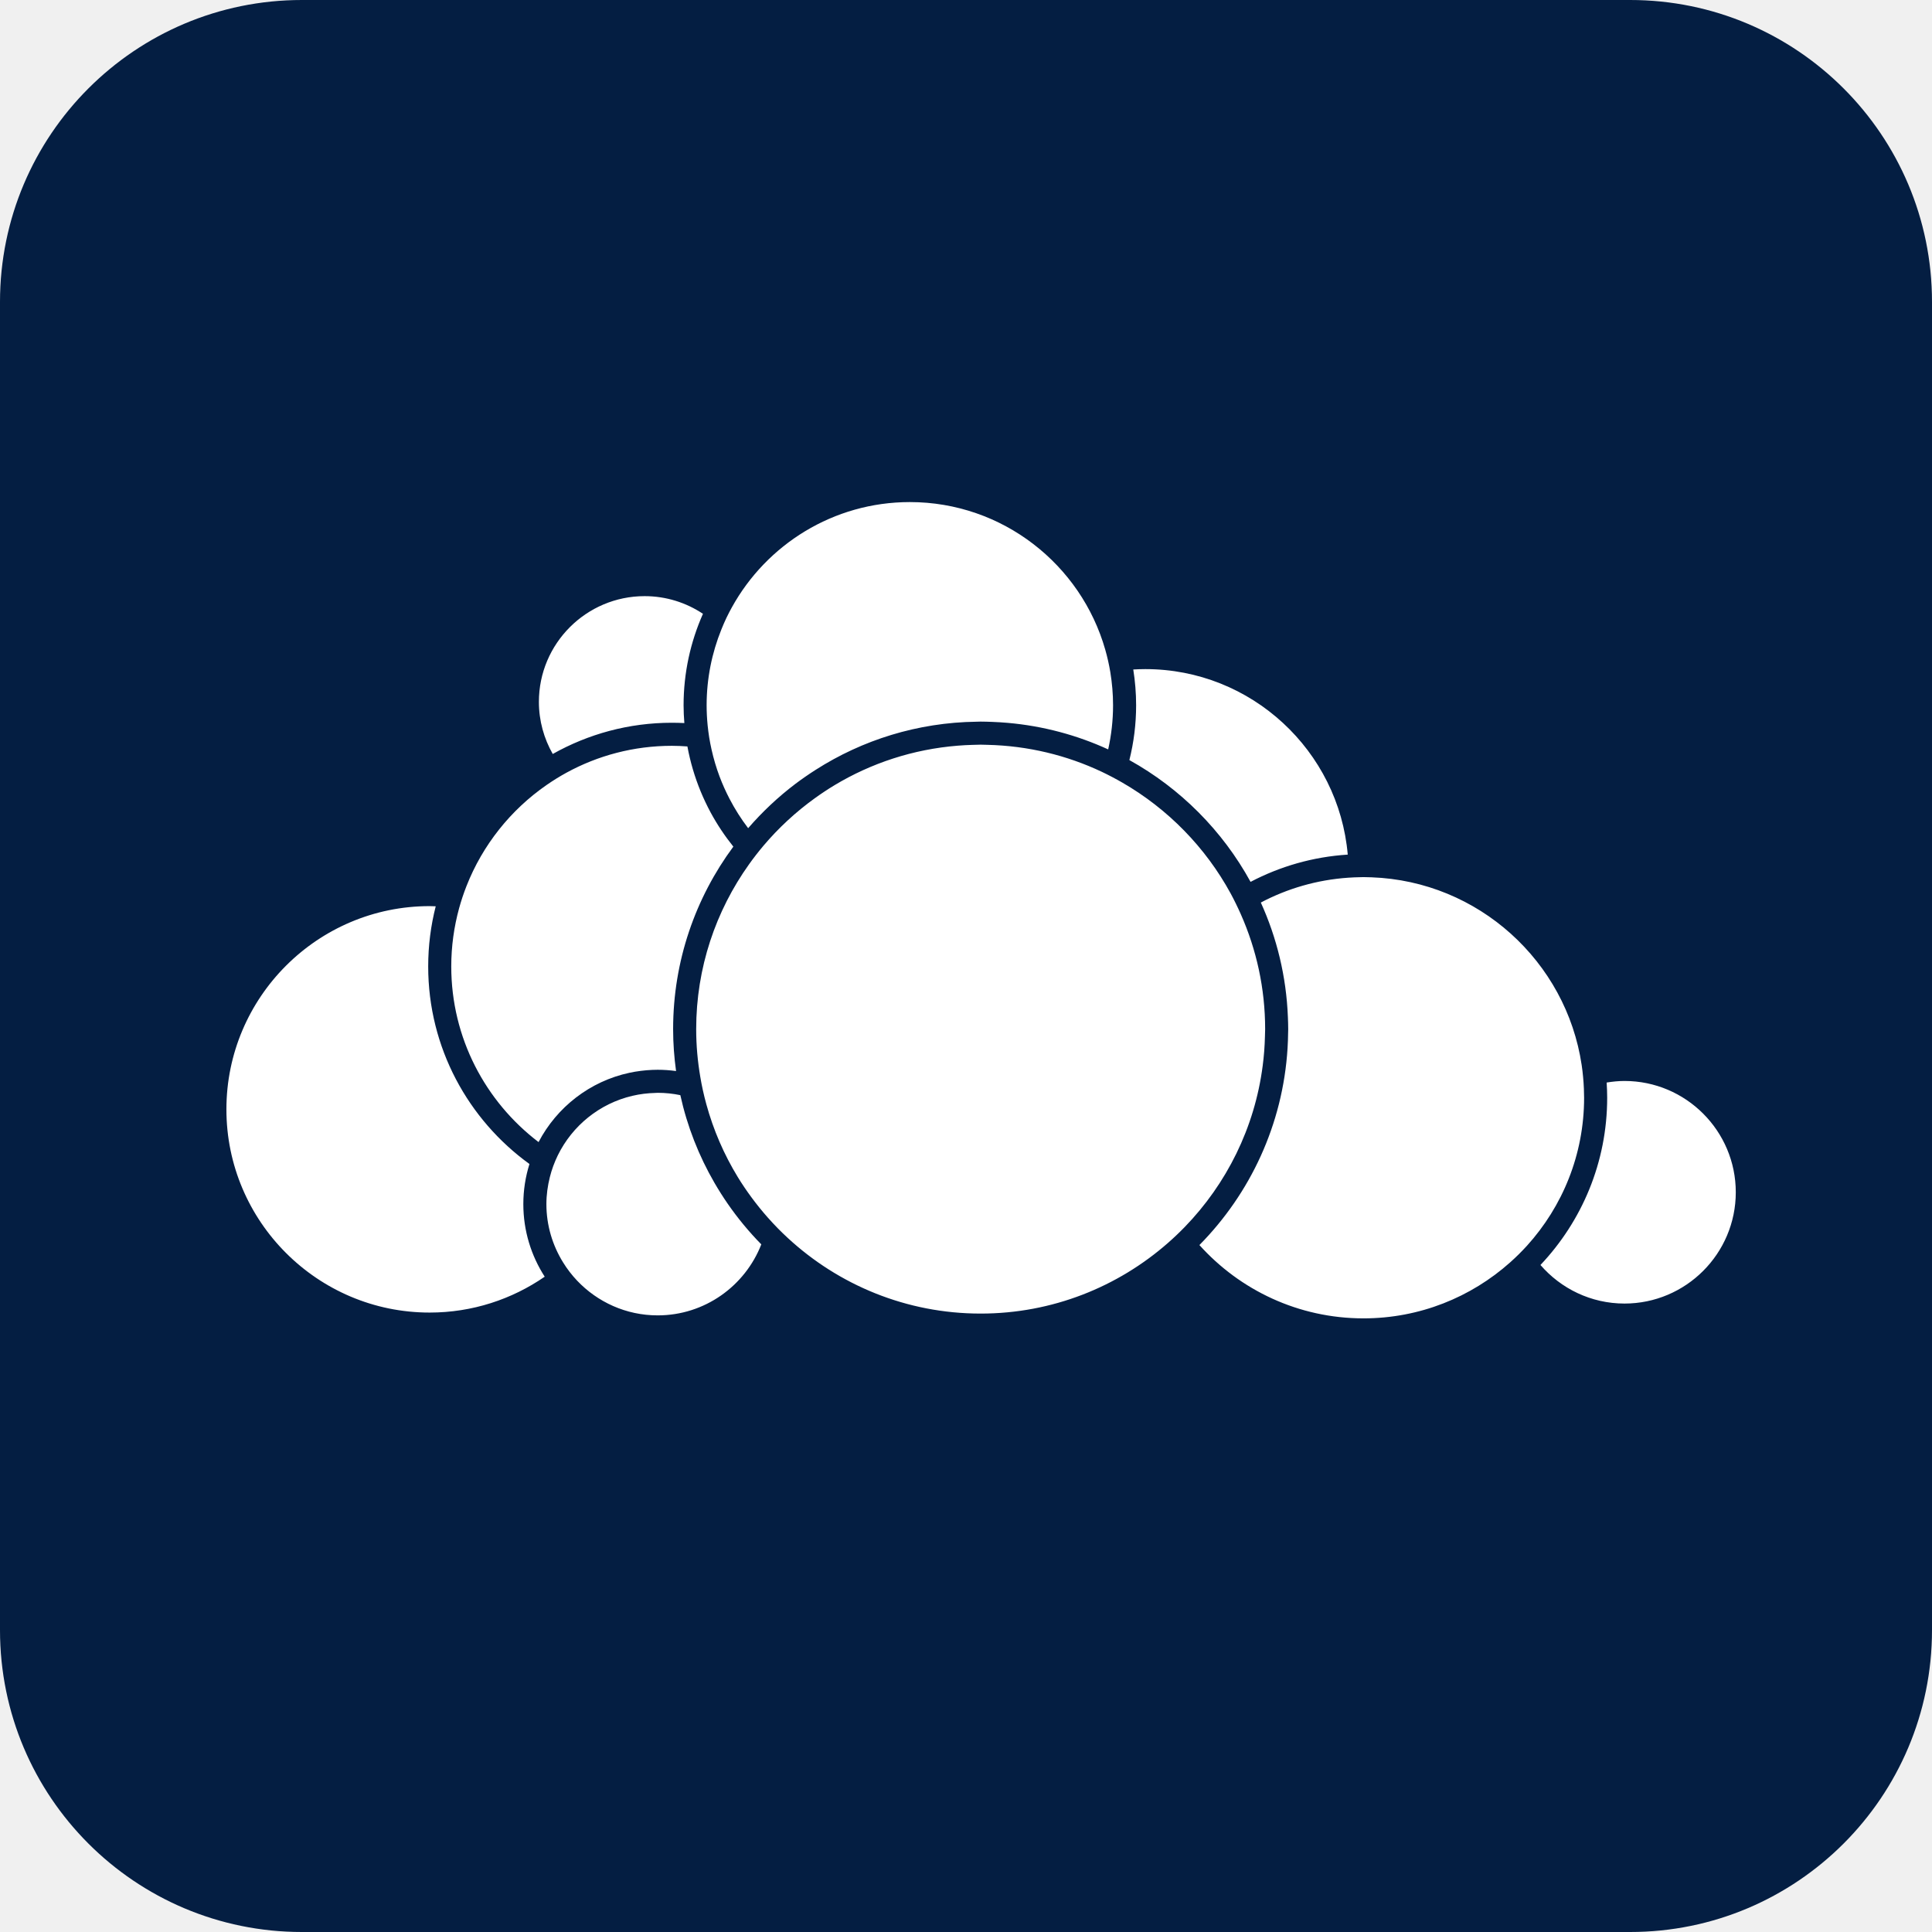
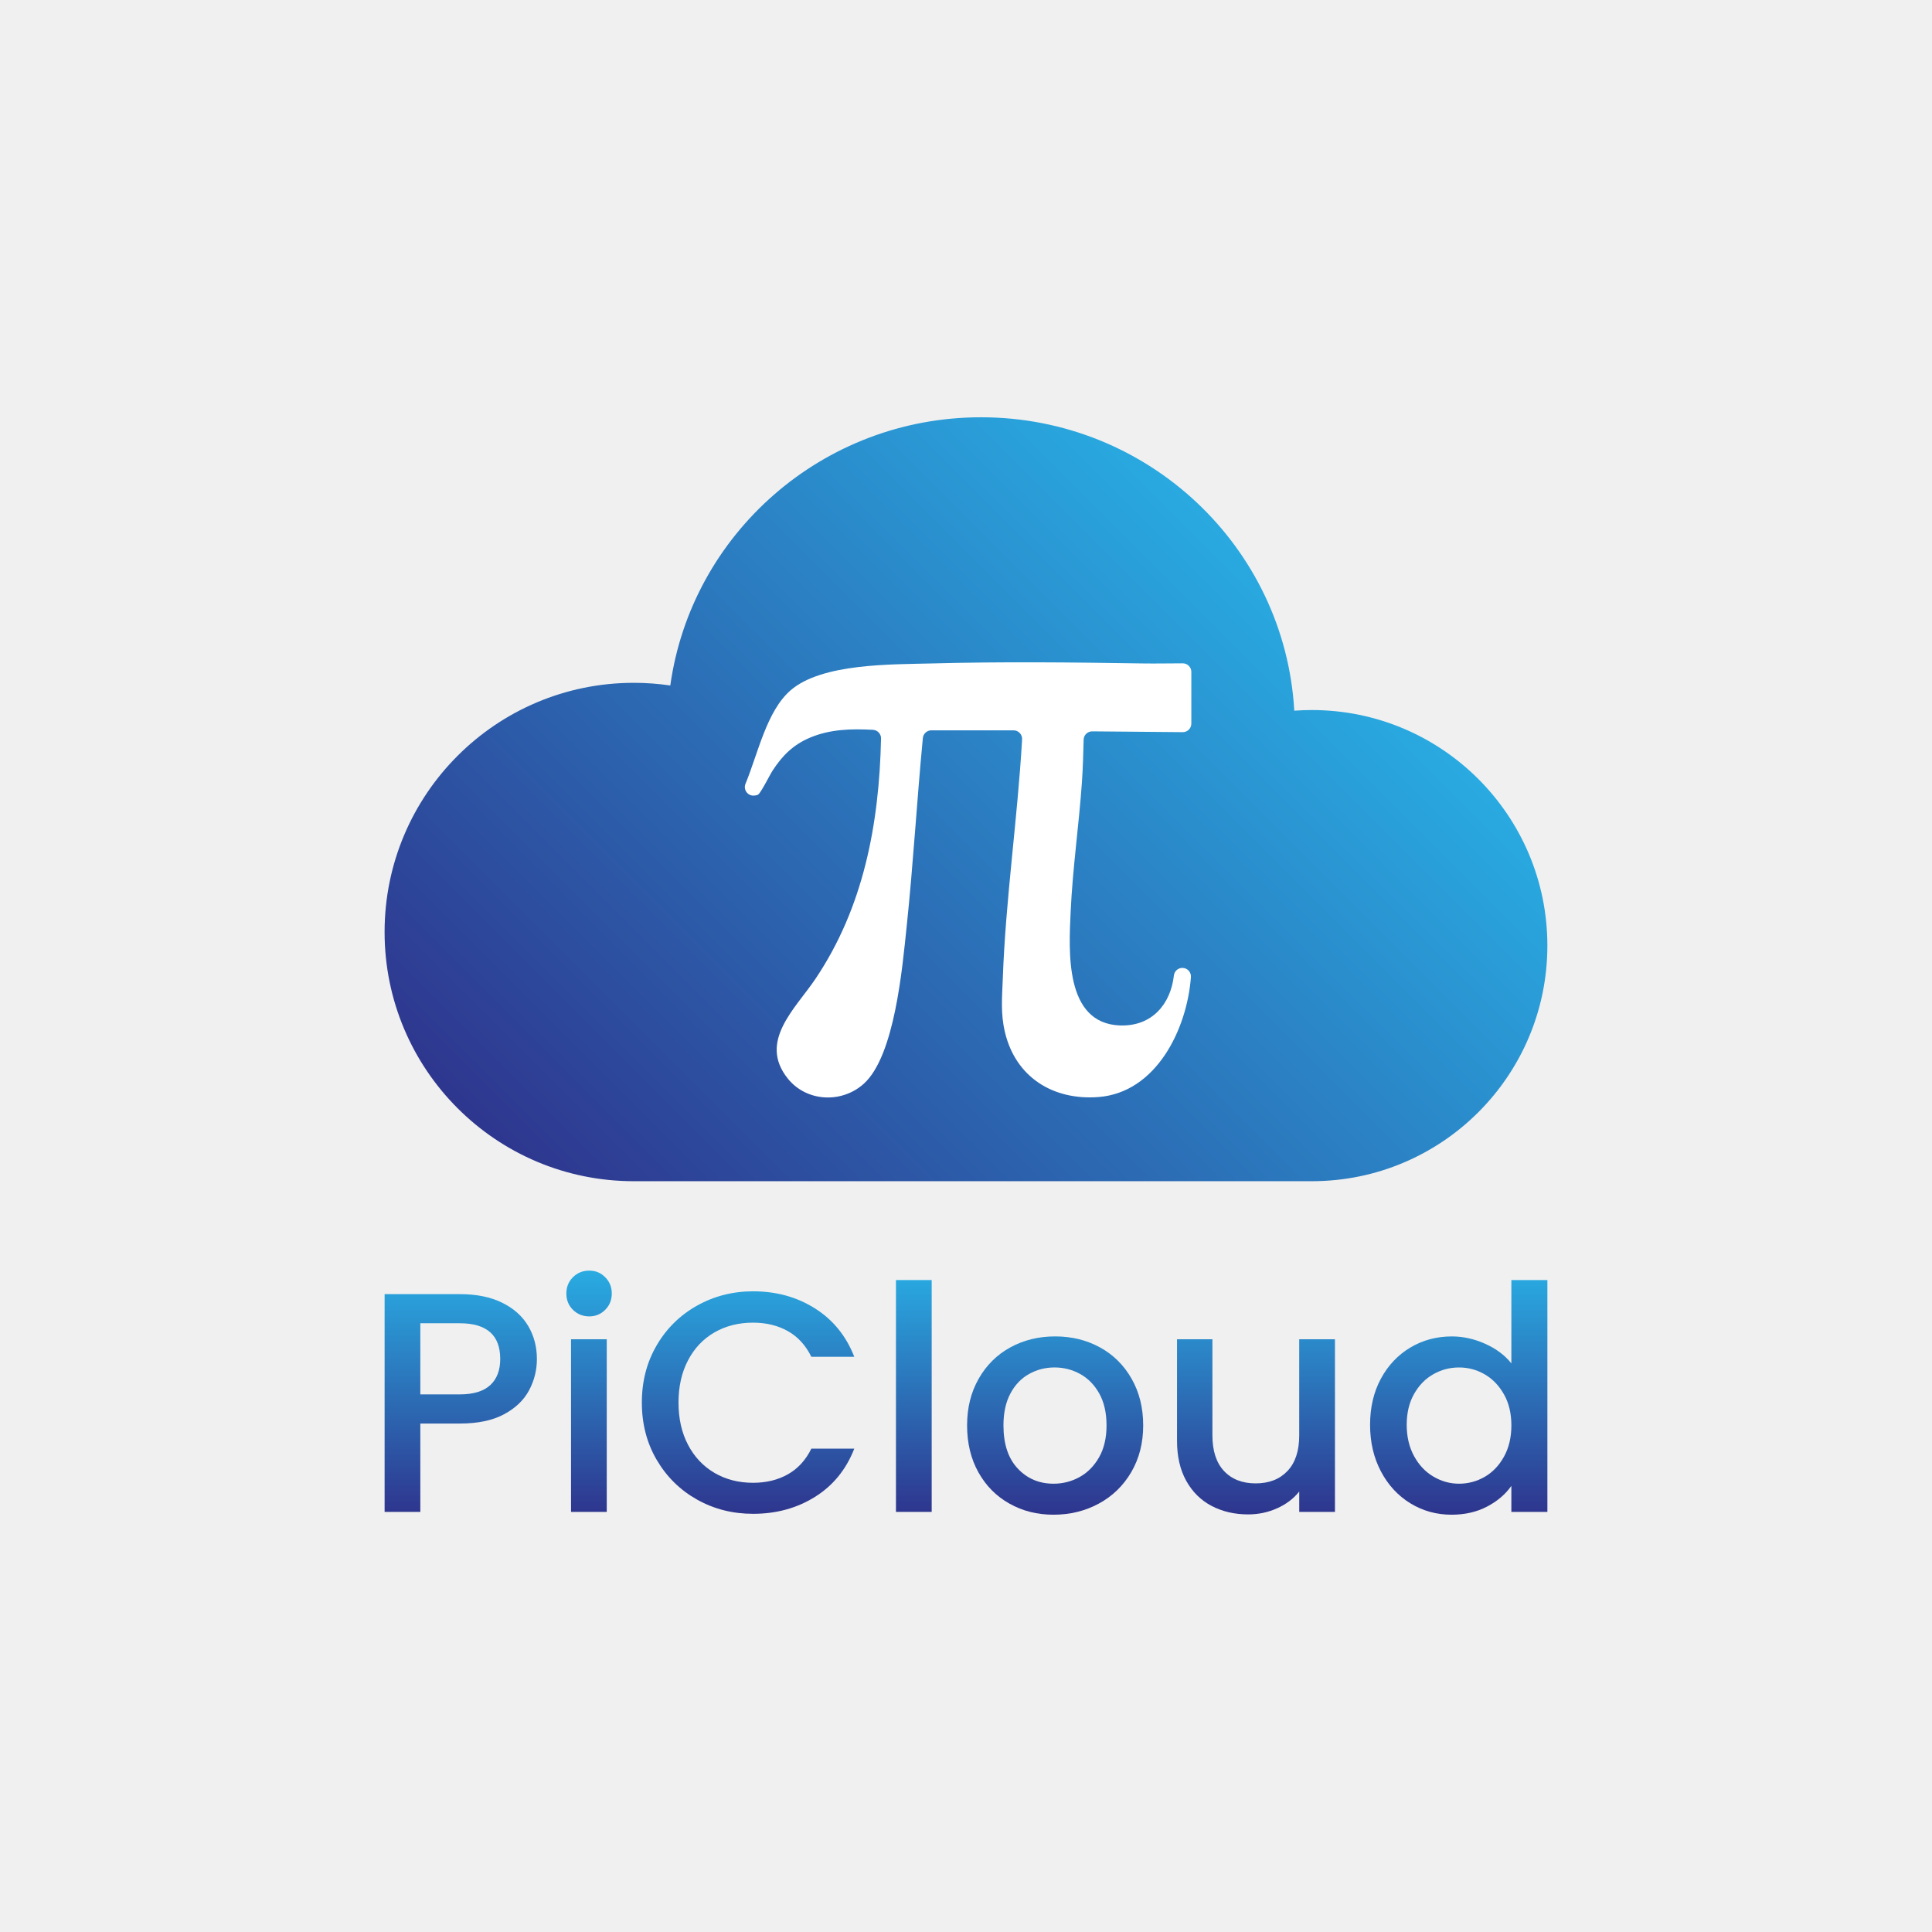
- <svg xmlns="http://www.w3.org/2000/svg" width="128" height="128" viewBox="0 0 128 128" fill="none">
-   <path d="M108 0H20C8.954 0 0 8.954 0 20V108C0 119.046 8.954 128 20 128H108C119.046 128 128 119.046 128 108V20C128 8.954 119.046 0 108 0Z" fill="#041E42" />
-   <path d="M36.621 49.953C36.04 48.933 35.703 47.755 35.703 46.5C35.703 42.638 38.845 39.496 42.707 39.496C44.135 39.496 45.464 39.928 46.573 40.666C45.75 42.52 45.289 44.57 45.289 46.726C45.289 47.124 45.309 47.516 45.34 47.905C45.066 47.892 44.791 47.884 44.514 47.884C41.649 47.884 38.957 48.638 36.621 49.953ZM35.078 77.118C31.018 74.182 28.369 69.411 28.369 64.029C28.369 62.654 28.543 61.319 28.868 60.044C28.734 60.039 28.599 60.033 28.464 60.033C21.04 60.033 15 66.073 15 73.497C15 80.921 21.04 86.961 28.464 86.961C31.293 86.961 33.92 86.081 36.089 84.584C35.194 83.196 34.672 81.546 34.672 79.775C34.672 78.85 34.815 77.957 35.078 77.118ZM35.681 75.666C36.89 73.354 39.084 71.635 41.704 71.074C41.952 71.02 42.204 70.979 42.459 70.947C42.711 70.915 42.965 70.893 43.223 70.883C43.339 70.879 43.456 70.875 43.573 70.875C43.986 70.875 44.392 70.905 44.791 70.96C44.666 70.052 44.596 69.126 44.596 68.184C44.596 63.659 46.081 59.476 48.586 56.091C48.018 55.384 47.512 54.626 47.078 53.823C46.957 53.597 46.841 53.368 46.731 53.135C46.62 52.903 46.517 52.667 46.418 52.428C46.028 51.481 45.733 50.485 45.542 49.453C45.202 49.429 44.86 49.412 44.515 49.412C41.985 49.412 39.603 50.059 37.526 51.195C37.296 51.32 37.072 51.453 36.849 51.59C36.63 51.726 36.416 51.868 36.204 52.014C33.834 53.658 31.973 55.984 30.905 58.707C30.811 58.946 30.723 59.189 30.641 59.434C30.56 59.679 30.485 59.926 30.416 60.176C30.08 61.404 29.897 62.696 29.897 64.029C29.897 68.773 32.17 72.994 35.681 75.666ZM82.853 58.426C84.801 57.403 86.981 56.767 89.292 56.62C88.694 49.744 82.911 44.33 75.883 44.33C75.614 44.33 75.347 44.34 75.082 44.355C75.205 45.128 75.271 45.919 75.271 46.726C75.271 47.978 75.115 49.194 74.824 50.357C78.203 52.232 80.997 55.037 82.853 58.426ZM46.985 48.849C47.028 49.12 47.082 49.388 47.141 49.654C47.277 50.264 47.453 50.86 47.669 51.436C47.765 51.692 47.869 51.943 47.98 52.192C48.089 52.435 48.204 52.675 48.327 52.911C48.685 53.601 49.1 54.256 49.567 54.869C50.507 53.784 51.557 52.796 52.703 51.928C52.919 51.765 53.14 51.608 53.363 51.453C53.584 51.298 53.81 51.15 54.038 51.004C57.13 49.029 60.785 47.866 64.706 47.815C64.795 47.814 64.883 47.808 64.971 47.808C65.226 47.808 65.479 47.818 65.732 47.827C66.08 47.84 66.427 47.862 66.771 47.892C69.124 48.099 71.363 48.708 73.42 49.65C73.629 48.708 73.743 47.731 73.743 46.727C73.743 45.98 73.679 45.248 73.562 44.534C73.52 44.282 73.471 44.032 73.415 43.784C73.359 43.534 73.296 43.286 73.226 43.043C71.62 37.405 66.426 33.264 60.28 33.264C55.209 33.264 50.785 36.083 48.49 40.235C48.362 40.466 48.24 40.702 48.125 40.941C48.007 41.19 47.897 41.444 47.794 41.701C47.166 43.255 46.816 44.951 46.816 46.727C46.816 47.177 46.84 47.621 46.883 48.06C46.91 48.325 46.944 48.588 46.985 48.849ZM107.627 71.617C107.223 71.617 106.831 71.659 106.445 71.721C106.466 72.054 106.48 72.389 106.48 72.728C106.48 77.016 104.796 80.915 102.059 83.809C103.412 85.37 105.404 86.364 107.627 86.364C111.692 86.364 115 83.056 115 78.991C115 74.925 111.692 71.617 107.627 71.617ZM104.937 72.133C104.926 71.866 104.909 71.601 104.883 71.338C104.859 71.075 104.828 70.815 104.789 70.556C103.763 63.694 97.948 58.379 90.866 58.124C90.689 58.117 90.513 58.111 90.335 58.111C90.257 58.111 90.18 58.115 90.102 58.117C89.846 58.12 89.591 58.132 89.337 58.149C87.253 58.29 85.288 58.869 83.533 59.796C84.59 62.124 85.221 64.684 85.326 67.378C85.337 67.646 85.347 67.914 85.347 68.184C85.347 68.263 85.342 68.341 85.341 68.419C85.337 68.763 85.325 69.104 85.304 69.444C84.993 74.513 82.822 79.086 79.464 82.488C82.142 85.467 86.022 87.345 90.335 87.345C94.057 87.345 97.458 85.944 100.042 83.644C100.237 83.469 100.429 83.291 100.615 83.107C100.803 82.921 100.986 82.731 101.164 82.535C103.516 79.939 104.951 76.498 104.951 72.729C104.951 72.528 104.944 72.331 104.937 72.133ZM47.759 79.065C47.614 78.836 47.474 78.605 47.338 78.371C46.302 76.585 45.53 74.63 45.074 72.557C44.589 72.456 44.087 72.402 43.573 72.402C43.519 72.402 43.466 72.409 43.412 72.41C43.154 72.416 42.901 72.435 42.65 72.466C42.394 72.498 42.142 72.544 41.894 72.602C39.722 73.111 37.922 74.58 36.959 76.538C36.846 76.769 36.745 77.007 36.655 77.25C36.566 77.493 36.49 77.74 36.427 77.993C36.285 78.565 36.2 79.16 36.2 79.774C36.2 81.191 36.609 82.512 37.305 83.636C37.441 83.857 37.588 84.07 37.746 84.274C37.901 84.473 38.064 84.666 38.238 84.849C39.582 86.261 41.474 87.147 43.573 87.147C46.697 87.147 49.366 85.192 50.438 82.443C49.62 81.609 48.873 80.707 48.207 79.743C48.053 79.521 47.904 79.294 47.759 79.065ZM83.757 69.643C83.781 69.32 83.798 68.995 83.806 68.668C83.811 68.507 83.819 68.346 83.819 68.183C83.819 65.479 83.242 62.908 82.212 60.581C82.107 60.344 81.999 60.109 81.884 59.877C81.772 59.649 81.658 59.422 81.537 59.2C79.871 56.141 77.379 53.596 74.367 51.855C74.144 51.726 73.918 51.602 73.69 51.482C73.462 51.362 73.232 51.246 72.998 51.135C70.685 50.042 68.117 49.409 65.408 49.347C65.263 49.344 65.118 49.336 64.971 49.336C64.79 49.336 64.612 49.344 64.432 49.35C64.107 49.359 63.785 49.376 63.465 49.402C60.495 49.638 57.716 50.562 55.291 52.02C55.065 52.155 54.843 52.297 54.624 52.442C54.402 52.588 54.185 52.74 53.97 52.895C52.713 53.802 51.572 54.859 50.573 56.041C50.406 56.239 50.244 56.441 50.085 56.645C49.928 56.847 49.775 57.052 49.627 57.261C47.425 60.344 46.124 64.113 46.124 68.183C46.124 69.257 46.22 70.308 46.394 71.334C46.443 71.628 46.499 71.922 46.563 72.212C46.632 72.528 46.71 72.842 46.795 73.153C47.265 74.871 47.97 76.493 48.878 77.98C49.015 78.205 49.158 78.427 49.305 78.645C49.452 78.865 49.606 79.081 49.762 79.294C50.114 79.774 50.489 80.238 50.883 80.683C51.099 80.925 51.32 81.162 51.547 81.394C51.756 81.606 51.969 81.812 52.188 82.014C55.55 85.123 60.042 87.028 64.971 87.028C69.72 87.028 74.061 85.258 77.379 82.349C77.57 82.182 77.758 82.01 77.942 81.835C78.131 81.656 78.316 81.473 78.497 81.287C81.256 78.44 83.125 74.731 83.657 70.606C83.699 70.288 83.732 69.967 83.757 69.643Z" fill="white" />
+ <svg xmlns="http://www.w3.org/2000/svg" xmlns:xlink="http://www.w3.org/1999/xlink" id="Layer_1" version="1.1" viewBox="0 0 1080 1080">
+   <defs>
+     <style>
+       .st0 {
+         fill: url(#linear-gradient2);
+       }
+ 
+       .st1 {
+         fill: url(#linear-gradient1);
+       }
+ 
+       .st2 {
+         fill: url(#linear-gradient3);
+       }
+ 
+       .st3 {
+         fill: url(#linear-gradient6);
+       }
+ 
+       .st4 {
+         fill: url(#linear-gradient7);
+       }
+ 
+       .st5 {
+         fill: url(#linear-gradient5);
+       }
+ 
+       .st6 {
+         fill: url(#linear-gradient4);
+       }
+ 
+       .st7 {
+         fill: url(#linear-gradient);
+       }
+ 
+       .st8 {
+         fill: #fff;
+       }
+     </style>
+     <linearGradient id="linear-gradient" x1="349.76" y1="713.46" x2="727.08" y2="336.14" gradientUnits="userSpaceOnUse">
+       <stop offset="0" stop-color="#2e368e" />
+       <stop offset="1" stop-color="#29aae1" />
+     </linearGradient>
+     <linearGradient id="linear-gradient1" x1="257.56" y1="845.16" x2="257.56" y2="712.09" gradientUnits="userSpaceOnUse">
+       <stop offset="0" stop-color="#2e368e" />
+       <stop offset="1" stop-color="#29aae1" />
+     </linearGradient>
+     <linearGradient id="linear-gradient2" x1="329.29" y1="845.16" x2="329.29" y2="712.09" xlink:href="#linear-gradient1" />
+     <linearGradient id="linear-gradient3" x1="418.18" y1="845.16" x2="418.18" y2="712.08" xlink:href="#linear-gradient1" />
+     <linearGradient id="linear-gradient4" x1="510.84" y1="845.16" x2="510.84" y2="712.09" xlink:href="#linear-gradient1" />
+     <linearGradient id="linear-gradient5" x1="589.83" y1="845.16" x2="589.83" y2="712.08" xlink:href="#linear-gradient1" />
+     <linearGradient id="linear-gradient6" x1="702.11" y1="845.16" x2="702.11" y2="712.08" xlink:href="#linear-gradient1" />
+     <linearGradient id="linear-gradient7" x1="815.43" y1="845.16" x2="815.43" y2="712.08" xlink:href="#linear-gradient1" />
+   </defs>
+   <path class="st7" d="M733.31,396.92c-3.3,0-6.56.12-9.8.36-5.23-91.46-81.62-164.02-175.1-164.02-88.62,0-161.88,65.23-173.71,149.93-6.66-.98-13.48-1.49-20.41-1.49-76.93,0-139.3,62.37-139.3,139.3s62.37,139.3,139.3,139.3c.11,0,.22,0,.33,0h378.35c.11,0,.22,0,.33,0,72.73,0,131.69-58.96,131.69-131.69s-58.96-131.69-131.69-131.69Z" />
+   <path class="st8" d="M665.96,375.61v28.89c0,2.66-2.17,4.81-4.83,4.78l-50.55-.45c-2.61-.02-4.76,2.05-4.82,4.66-.2,7.83-.4,15.69-.94,23.49-1.68,24.28-5.22,48.4-6.32,72.72-.99,21.81-3.55,62.48,27.65,63.53,17.75.59,28.24-11.86,30.06-27.91.27-2.42,2.31-4.26,4.75-4.26h0c2.8,0,4.99,2.39,4.77,5.18-2.23,29.3-19.47,64.53-51.68,67.01-25.37,1.96-46.31-11.1-52.28-36.25-2.5-10.52-1.59-19.37-1.21-29.89,1.61-44.76,8.23-89.13,10.8-133.8.16-2.74-2.04-5.05-4.78-5.05h-45.93c-2.47,0-4.54,1.87-4.77,4.33-3.36,35.13-5.37,70.44-9.07,105.54-2.39,22.69-6.63,72.15-23.99,87.73-12.31,11.04-31.9,10.14-42.4-2.89-16.72-20.77,4.21-39.12,15.39-55.73,26.97-40.05,35.66-86.68,36.7-134.41.06-2.58-1.97-4.72-4.55-4.86-12.01-.65-23.97-.38-35.26,4.42-9.32,3.96-15.29,9.92-20.74,18.26-1.69,2.58-6.44,12.28-8.12,13.49-.52.37-1.43.55-2.5.6-3.47.17-5.92-3.38-4.6-6.59,7.08-17.24,11.85-40.72,25.24-52.29,17.54-15.15,56.47-14.39,78.82-14.99,39.24-1.05,78.76-.62,118.01,0,7.45.12,14.91-.06,22.36-.06,2.65,0,4.8,2.14,4.8,4.79Z" />
+   <g>
+     <path class="st1" d="M295.75,777.2c-2.92,5.49-7.59,9.96-14.01,13.4-6.42,3.45-14.66,5.17-24.7,5.17h-22.07v49.39h-19.97v-121.73h42.04c9.34,0,17.25,1.61,23.73,4.82,6.48,3.21,11.32,7.56,14.54,13.05,3.21,5.49,4.82,11.62,4.82,18.39,0,6.19-1.46,12.03-4.38,17.52ZM274.03,774.31c3.74-3.44,5.6-8.32,5.6-14.63,0-13.31-7.53-19.97-22.59-19.97h-22.07v39.76h22.07c7.59,0,13.25-1.72,16.99-5.17Z" />
+     <path class="st0" d="M320.27,732.19c-2.45-2.45-3.68-5.49-3.68-9.11s1.23-6.66,3.68-9.11,5.49-3.68,9.11-3.68,6.48,1.23,8.93,3.68,3.68,5.49,3.68,9.11-1.23,6.66-3.68,9.11-5.43,3.68-8.93,3.68-6.66-1.23-9.11-3.68ZM339.18,748.65v96.51h-19.97v-96.51h19.97Z" />
+     <path class="st2" d="M367.12,751.98c5.54-9.46,13.08-16.84,22.59-22.16,9.52-5.31,19.94-7.97,31.27-7.97,12.96,0,24.49,3.18,34.59,9.55,10.1,6.37,17.43,15.39,21.98,27.06h-24c-3.15-6.42-7.53-11.21-13.14-14.36-5.6-3.15-12.09-4.73-19.44-4.73-8.06,0-15.24,1.81-21.54,5.43-6.31,3.62-11.24,8.82-14.8,15.59-3.56,6.77-5.34,14.66-5.34,23.65s1.78,16.88,5.34,23.65c3.56,6.77,8.5,12,14.8,15.68s13.49,5.52,21.54,5.52c7.36,0,13.84-1.58,19.44-4.73,5.6-3.15,9.98-7.94,13.14-14.36h24c-4.55,11.68-11.88,20.67-21.98,26.97-10.1,6.31-21.63,9.46-34.59,9.46-11.45,0-21.89-2.65-31.35-7.97-9.46-5.31-16.96-12.7-22.51-22.16-5.55-9.46-8.32-20.14-8.32-32.05s2.77-22.59,8.32-32.05Z" />
+     <path class="st6" d="M520.82,715.55v129.61h-19.97v-129.61h19.97Z" />
+     <path class="st5" d="M564.26,840.52c-7.36-4.14-13.14-9.98-17.34-17.52-4.2-7.53-6.31-16.26-6.31-26.19s2.16-18.51,6.48-26.1c4.32-7.59,10.22-13.43,17.69-17.52,7.47-4.09,15.82-6.13,25.05-6.13s17.57,2.04,25.05,6.13c7.47,4.09,13.37,9.93,17.69,17.52,4.32,7.59,6.48,16.29,6.48,26.1s-2.22,18.51-6.66,26.1c-4.44,7.59-10.48,13.46-18.13,17.6-7.65,4.15-16.09,6.22-25.31,6.22s-17.34-2.07-24.7-6.22ZM603.41,825.72c4.49-2.45,8.14-6.13,10.95-11.03,2.8-4.9,4.2-10.86,4.2-17.87s-1.34-12.93-4.03-17.78c-2.69-4.84-6.25-8.5-10.68-10.95-4.44-2.45-9.23-3.68-14.36-3.68s-9.9,1.23-14.28,3.68-7.85,6.1-10.42,10.95c-2.57,4.85-3.85,10.77-3.85,17.78,0,10.39,2.65,18.42,7.97,24.08,5.31,5.67,12,8.5,20.06,8.5,5.14,0,9.95-1.23,14.45-3.68Z" />
+     <path class="st3" d="M746.25,748.65v96.51h-19.97v-11.39c-3.15,3.97-7.27,7.09-12.35,9.37-5.08,2.28-10.48,3.42-16.2,3.42-7.59,0-14.39-1.58-20.41-4.73-6.02-3.15-10.74-7.82-14.19-14.01-3.45-6.19-5.17-13.66-5.17-22.42v-56.75h19.79v53.77c0,8.64,2.16,15.27,6.48,19.88,4.32,4.61,10.22,6.92,17.69,6.92s13.4-2.3,17.78-6.92c4.38-4.61,6.57-11.24,6.57-19.88v-53.77h19.97Z" />
+     <path class="st4" d="M771.91,770.72c4.03-7.47,9.52-13.28,16.46-17.43,6.95-4.14,14.68-6.22,23.21-6.22,6.31,0,12.52,1.37,18.65,4.12,6.13,2.75,11,6.39,14.63,10.95v-46.59h20.14v129.61h-20.14v-14.54c-3.27,4.67-7.79,8.53-13.57,11.56-5.78,3.04-12.41,4.55-19.88,4.55-8.41,0-16.09-2.13-23.03-6.39-6.95-4.26-12.44-10.22-16.46-17.87-4.03-7.65-6.04-16.32-6.04-26.01s2.01-18.27,6.04-25.75ZM840.74,779.48c-2.75-4.9-6.34-8.64-10.77-11.21-4.44-2.57-9.23-3.85-14.36-3.85s-9.93,1.26-14.36,3.77c-4.44,2.51-8.03,6.19-10.77,11.03-2.75,4.85-4.12,10.6-4.12,17.25s1.37,12.5,4.12,17.52c2.74,5.02,6.36,8.85,10.86,11.47,4.49,2.63,9.25,3.94,14.28,3.94s9.92-1.28,14.36-3.85c4.44-2.57,8.03-6.33,10.77-11.3,2.74-4.96,4.12-10.77,4.12-17.43s-1.37-12.44-4.12-17.34Z" />
+   </g>
</svg>
